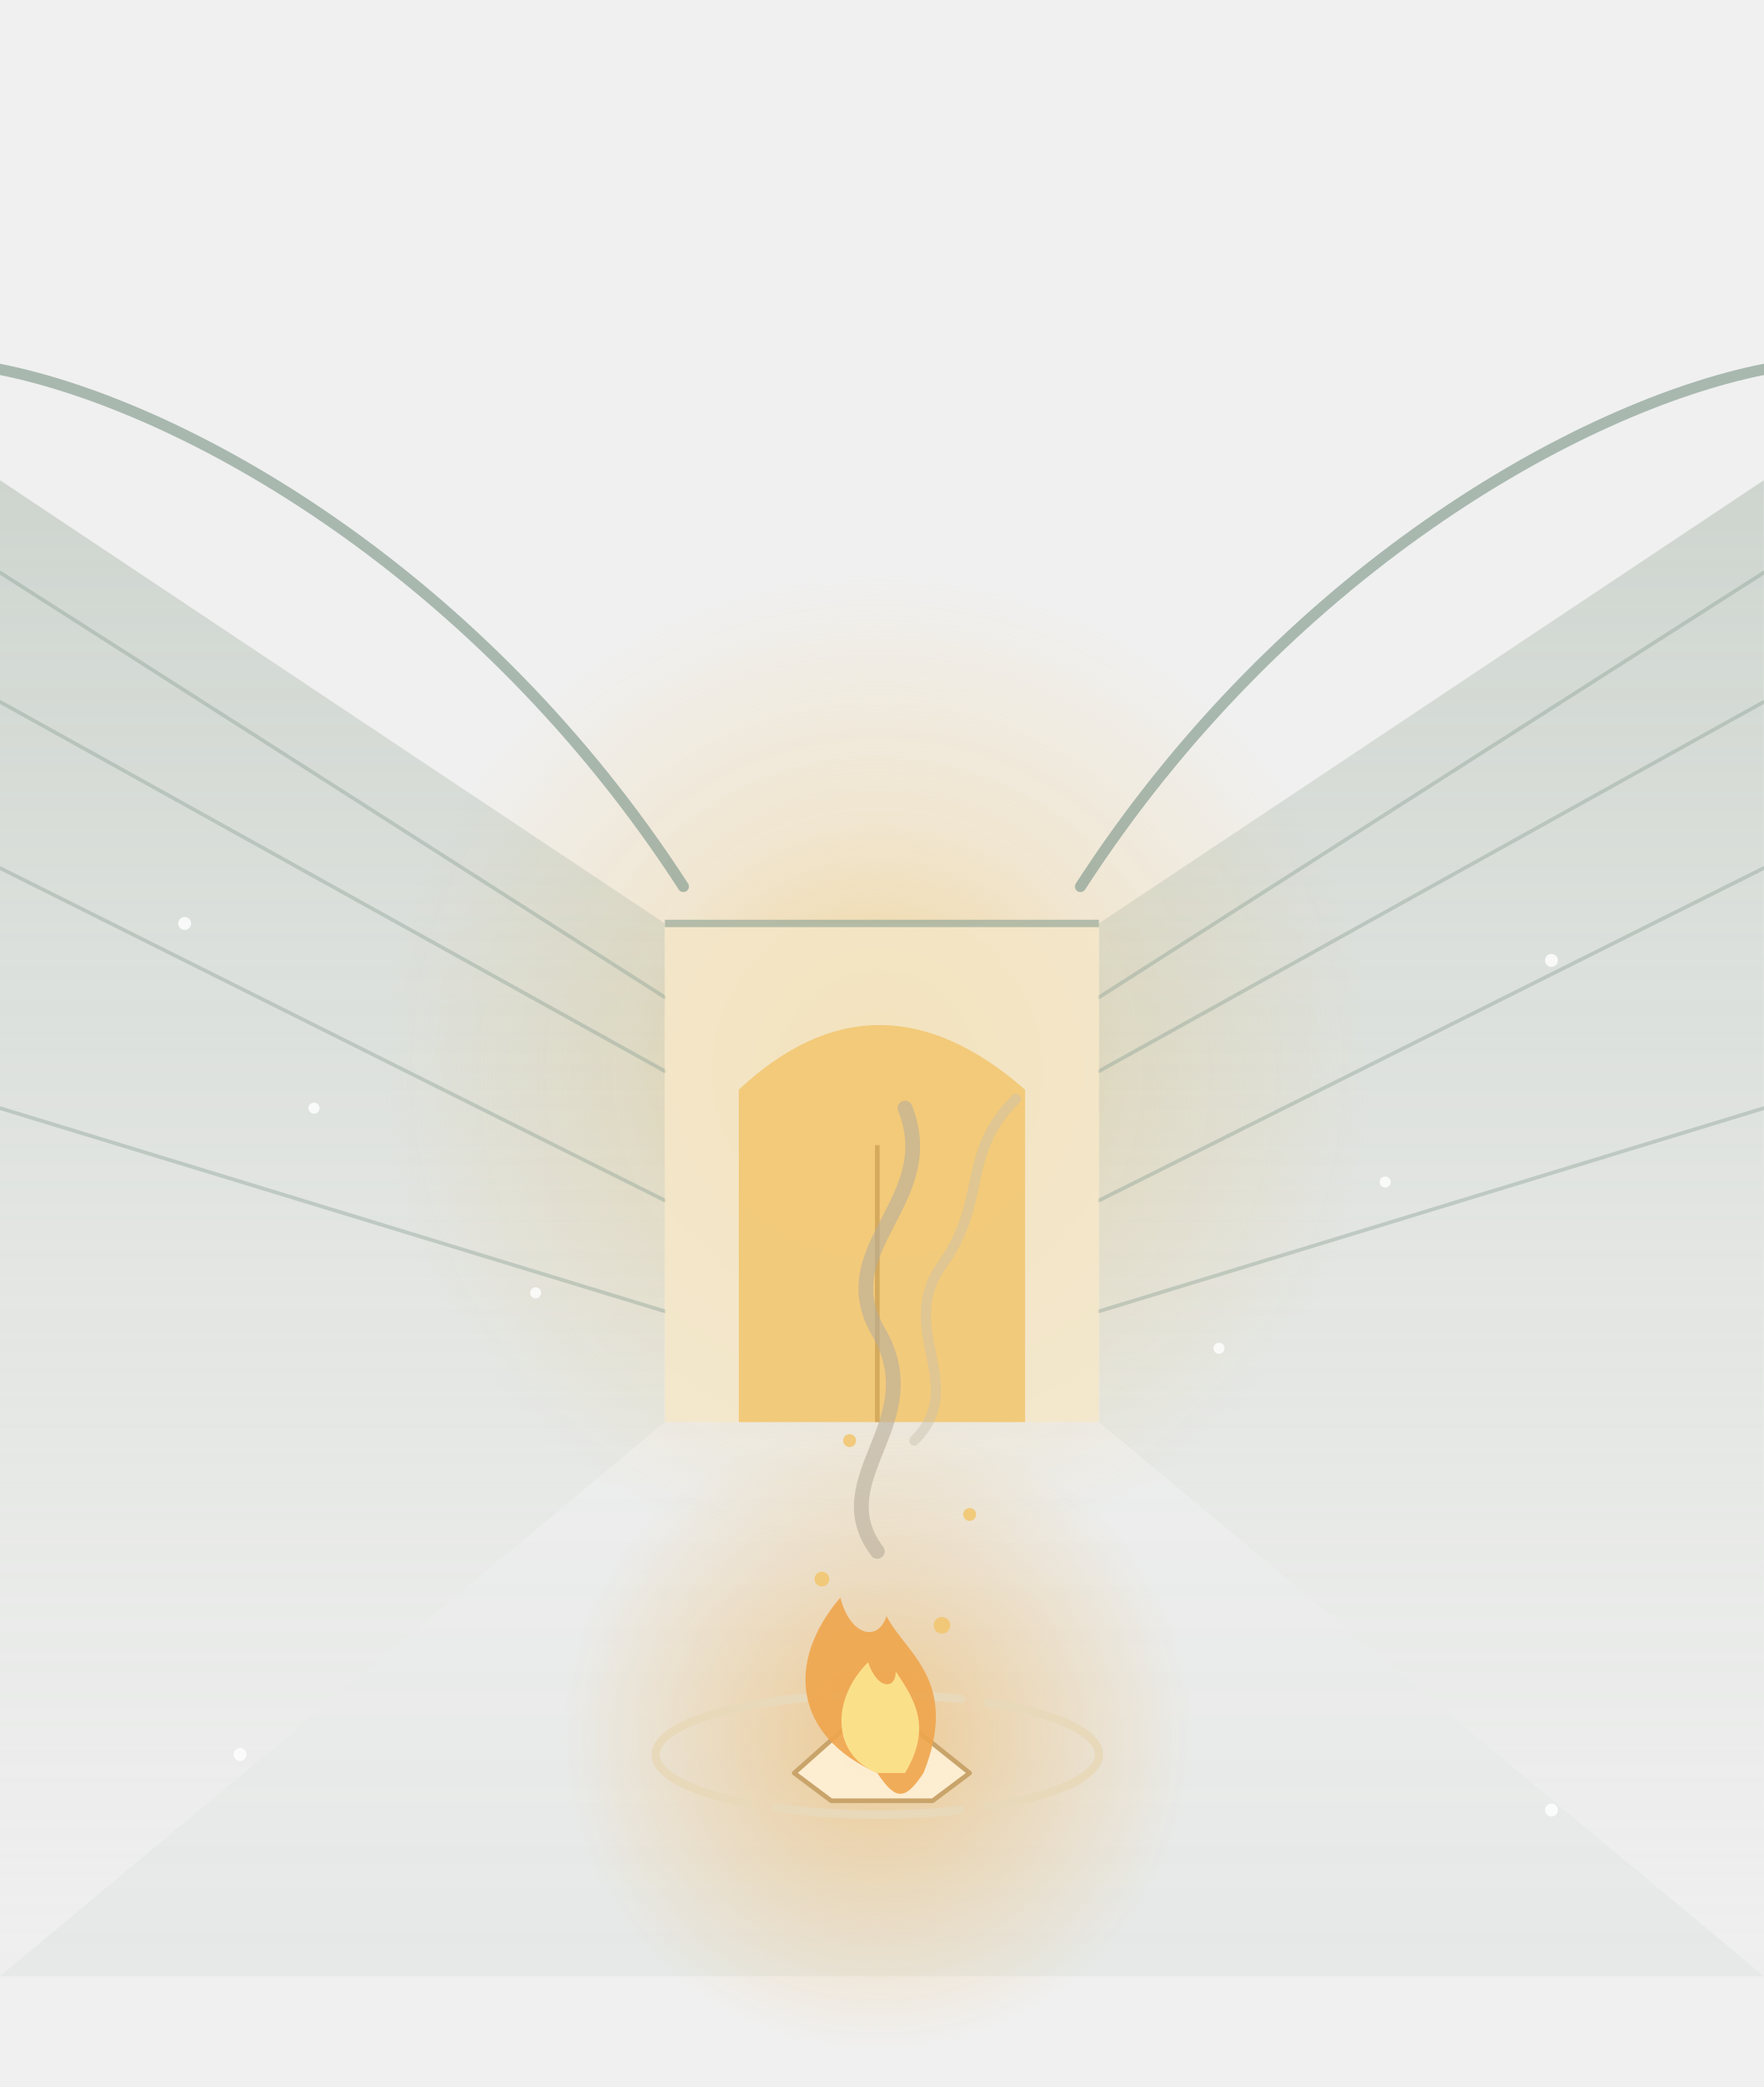
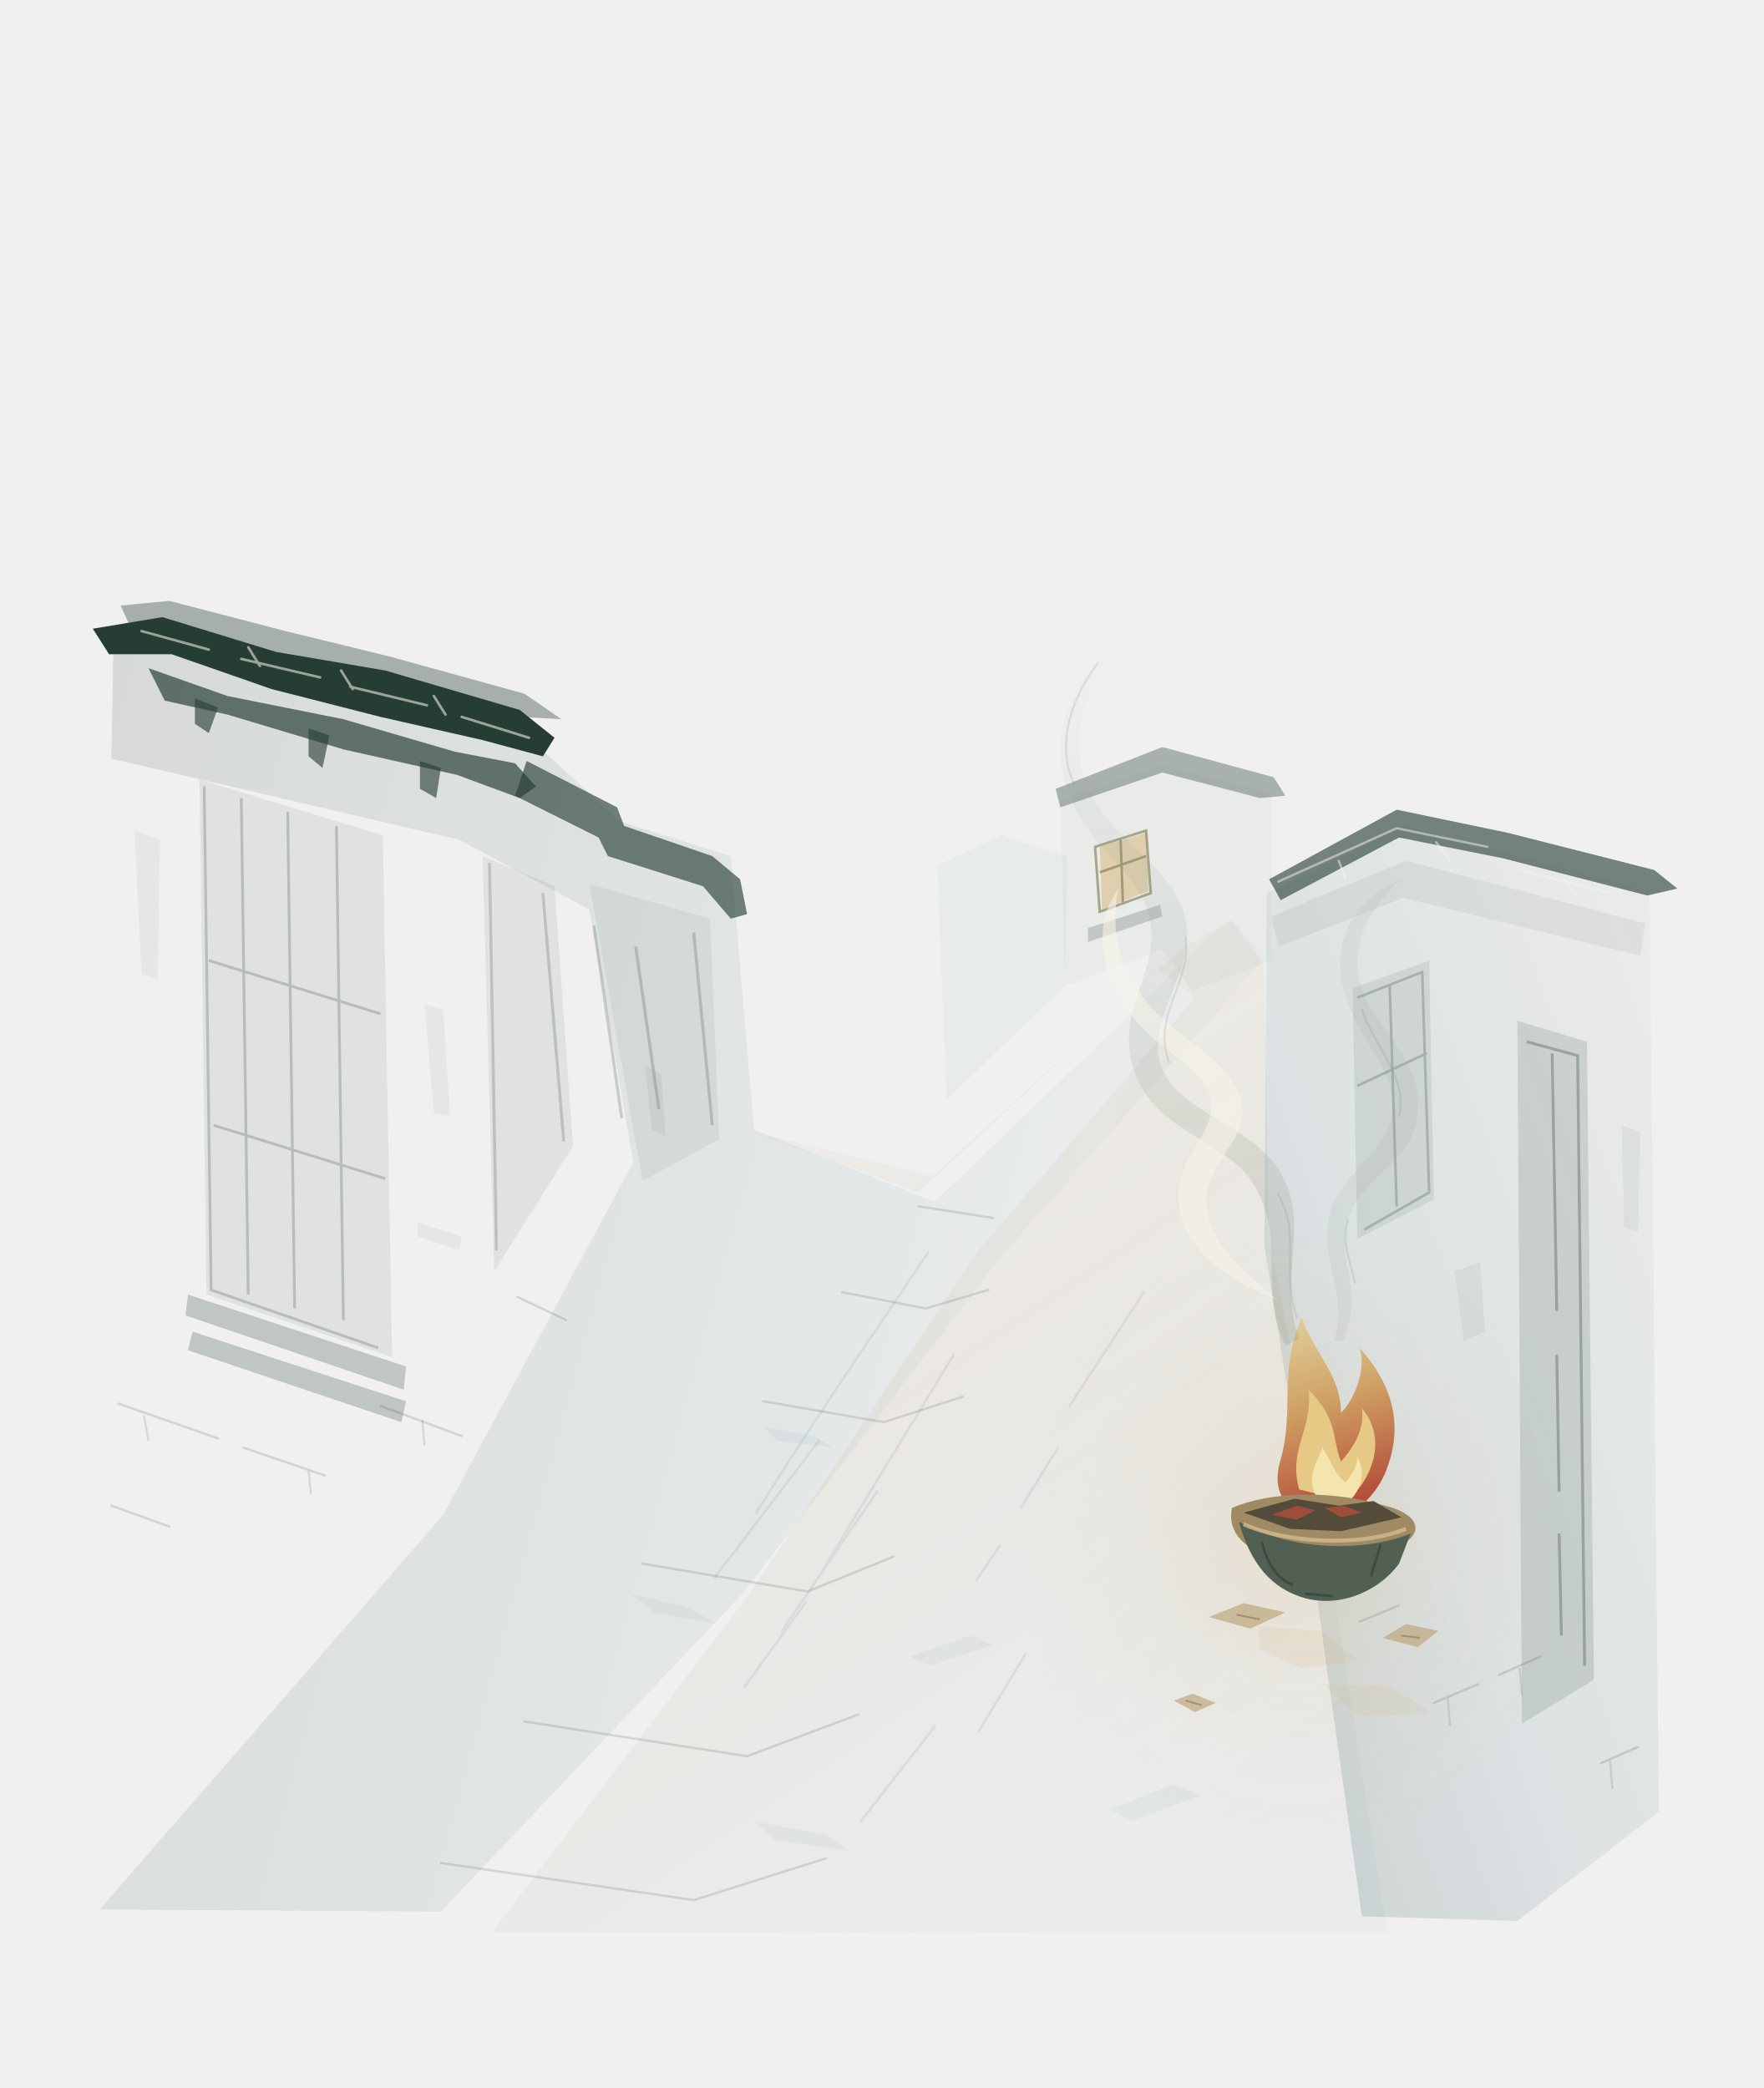
- <svg xmlns="http://www.w3.org/2000/svg" viewBox="0 0 191 226" role="img" aria-labelledby="title desc">
+ <svg xmlns="http://www.w3.org/2000/svg" viewBox="0 0 760 900" role="img" aria-labelledby="cc-title cc-desc">
  <defs>
-     <radialGradient id="cc-end">
-       <stop stop-color="#f2c66d" stop-opacity="0.7" />
-       <stop offset=".5" stop-color="#f2c66d" stop-opacity="0.25" />
-       <stop offset="1" stop-color="#f2c66d" stop-opacity="0" />
+     <linearGradient id="cc-left" x1="0" y1="0" x2="1" y2=".3">
+       <stop stop-color="#263D34" stop-opacity=".13" />
+       <stop offset=".7" stop-color="#326B75" stop-opacity=".07" />
+       <stop offset="1" stop-color="#326B75" stop-opacity=".015" />
+     </linearGradient>
+     <linearGradient id="cc-right" x1="1" y1="0" x2="0" y2="1">
+       <stop stop-color="#6F8F76" stop-opacity=".045" />
+       <stop offset=".6" stop-color="#326B75" stop-opacity=".11" />
+       <stop offset="1" stop-color="#263D34" stop-opacity=".18" />
+     </linearGradient>
+     <linearGradient id="cc-floor" x1="0" y1="0" x2=".6" y2="1">
+       <stop stop-color="#B59255" stop-opacity=".025" />
+       <stop offset=".55" stop-color="#B59255" stop-opacity=".085" />
+       <stop offset="1" stop-color="#326B75" stop-opacity=".03" />
+     </linearGradient>
+     <linearGradient id="cc-smoke" x1="0" y1="0" x2="0" y2="1">
+       <stop stop-color="#6F8F76" stop-opacity="0" />
+       <stop offset=".45" stop-color="#738C82" stop-opacity=".12" />
+       <stop offset="1" stop-color="#8D8B70" stop-opacity=".23" />
+     </linearGradient>
+     <linearGradient id="cc-fire" x1="0" y1="0" x2=".2" y2="1">
+       <stop stop-color="#E4CA85" stop-opacity=".75" />
+       <stop offset=".48" stop-color="#CE9C5B" stop-opacity=".94" />
+       <stop offset="1" stop-color="#B44D3B" />
+     </linearGradient>
+     <radialGradient id="cc-glow">
+       <stop stop-color="#D8B271" stop-opacity=".23" />
+       <stop offset=".5" stop-color="#D8B271" stop-opacity=".075" />
+       <stop offset="1" stop-color="#D8B271" stop-opacity="0" />
    </radialGradient>
-     <radialGradient id="cc-fire">
-       <stop stop-color="#f0b45a" stop-opacity="0.6" />
-       <stop offset="1" stop-color="#f0b45a" stop-opacity="0" />
-     </radialGradient>
-     <linearGradient id="cc-floor" x1="0" y1="0" x2="0" y2="1">
-       <stop stop-color="#a8b9ad" stop-opacity="0.05" />
-       <stop offset="1" stop-color="#8da99b" stop-opacity="0.1" />
-     </linearGradient>
-     <linearGradient id="cc-wall" x1="0" y1="0" x2="0" y2="1">
-       <stop stop-color="#8da18f" stop-opacity="0.34" />
-       <stop offset="1" stop-color="#b9c6b8" stop-opacity="0.03" />
-     </linearGradient>
  </defs>
-   <circle cx="95" cy="116" r="54" fill="url(#cc-end)" />
-   <path d="M0 52L72 100V154L0 214Z" fill="url(#cc-wall)" />
-   <path d="M191 52L119 100V154L191 214Z" fill="url(#cc-wall)" />
-   <path d="M72 154L0 214H191L119 154Z" fill="url(#cc-floor)" />
-   <g fill="none" stroke="#8aa093" stroke-linecap="round" stroke-linejoin="round" stroke-opacity=".7">
-     <path d="M0 40C20 44 52 62 74 96M191 40C171 44 139 62 117 96" stroke-width="1.2" />
-     <path d="M0 62L72 108M0 76L72 116M0 94L72 130M0 120L72 142M191 62L119 108M191 76L119 116M191 94L119 130M191 120L119 142" stroke-width=".4" stroke-opacity=".4" />
-   </g>
-   <path d="M72 100h47v54H72Z" fill="#f4e6c6" fill-opacity=".8" />
-   <path d="M80 154v-36q15-14 31 0v36Z" fill="#f2c66d" fill-opacity=".85" />
-   <path d="M95 154v-30" stroke="#b98a3e" stroke-opacity=".5" stroke-width=".5" />
-   <path d="M72 100h47" stroke="#8aa093" stroke-opacity=".6" stroke-width=".8" />
-   <circle cx="95" cy="188" r="34" fill="url(#cc-fire)" />
-   <ellipse cx="95" cy="190" rx="24" ry="6.5" fill="none" stroke="#e8d9bb" stroke-width=".9" stroke-dasharray="14 3 20 3 30 3" stroke-linecap="round" />
-   <path d="M86 192l9-8 10 8-4 3H90Z" fill="#fff1d6" fill-opacity=".9" stroke="#c9a46a" stroke-width=".5" stroke-linejoin="round" />
-   <path d="M95 192c-9-4-10-12-4-19 1 4 4 5 5 2 2 4 8 7 4 17-2 3-3 3-5 0Z" fill="#f0a64d" fill-opacity=".9" />
-   <path d="M95 192c-5-2-5-8-1-12 1 3 3 3 3 1 2 3 4 6 1 11Z" fill="#fbe08a" />
-   <path d="M95 168c-6-8 6-14 0-24-5-9 7-14 3-24" fill="none" stroke="#b7ad9c" stroke-opacity=".6" stroke-width="1.6" stroke-linecap="round" />
-   <path d="M99 156c6-6-2-12 3-19s2-12 8-18" fill="none" stroke="#c9c1b0" stroke-opacity=".45" stroke-width="1.1" stroke-linecap="round" />
-   <g fill="#f2c66d" fill-opacity=".85">
-     <circle cx="102" cy="176" r=".9" />
-     <circle cx="89" cy="171" r=".8" />
-     <circle cx="105" cy="164" r=".7" />
-     <circle cx="92" cy="156" r=".7" />
-   </g>
-   <g fill="#ffffff" fill-opacity=".8">
-     <circle cx="20" cy="100" r=".7" />
-     <circle cx="34" cy="120" r=".6" />
-     <circle cx="58" cy="140" r=".6" />
-     <circle cx="168" cy="104" r=".7" />
-     <circle cx="150" cy="128" r=".6" />
-     <circle cx="132" cy="146" r=".6" />
-     <circle cx="26" cy="190" r=".7" />
-     <circle cx="168" cy="196" r=".7" />
-   </g>
+   <path d="M49 274 227 317 267 354 315 369 325 487 403 518 511 414 530 396 546 412 432 541 320 687 190 824 43 823 191 653 273 501 254 392 198 362 48 327Z" fill="url(#cc-left)" />
+   <path d="M254 381 306 396 310 491 277 509Z" fill="#263D34" opacity=".07" />
+   <path d="M325 488 396 514 499 418 515 430 421 540 323 687 212 833 598 833 580 719 565 625 547 534 545 416 531 397 510 408 402 507Z" fill="url(#cc-floor)" />
+   <path d="M546 385 605 356 711 384 715 781 654 828 587 826 572 720 559 624 545 537Z" fill="url(#cc-right)" />
+   <path d="M548 395 606 371 709 398 707 412 605 387 551 408Z" fill="#263D34" opacity=".07" />
+   <path d="M457 345 501 330 548 342 548 414 514 427 501 409 459 425Z" fill="#6F8F76" opacity=".055" />
+   <path d="M404 373 432 360 460 369 459 425 408 474Z" fill="#326B75" opacity=".045" />
+   <path d="M40 271 70 266 119 281 166 289 224 306 239 318 234 326 208 319 164 309 117 297 74 282 47 282Z" fill="#263D34" />
+   <path d="M52 261 73 259 123 272 168 283 226 299 242 310 224 309 167 293 121 285 74 269 56 270Z" fill="#263D34" opacity=".36" />
+   <path d="M64 288 98 300 148 310 196 324 222 329 231 339 224 344 197 334 148 323 98 308 71 302Z" fill="#263D34" opacity=".68" />
+   <path d="M84 301 84 312 90 316 94 305M133 314 133 326 139 331 142 317M181 328 181 340 188 344 190 331" fill="#263D34" opacity=".62" />
+   <path d="M61 272 90 280M104 284 138 292M151 296 184 304M199 309 228 318M107 279l5 8M147 289l5 8M187 300l5 8" fill="none" stroke="#F7F3E8" stroke-width="1.1" stroke-linecap="round" opacity=".57" />
+   <path d="M227 328l 39 20 3 8 38 13 12 10 3 15-7 2-12-14-41-13-4-8-36-18Z" fill="#263D34" opacity=".64" />
+   <path d="M455 340l 46-18 48 13 5 8-11 1-42-11-44 15Z" fill="#263D34" opacity=".35" />
+   <path d="M547 379l 55-30 48 10 63 16 10 8-13 3-62-16-45-9-51 27Z" fill="#263D34" opacity=".61" />
+   <path d="M551 380l 51-23 39 8M655 375l 39 10M577 371l 3 8M619 363l 6 8M674 379l 6 7" fill="none" stroke="#F7F3E8" stroke-width="1" stroke-linecap="round" opacity=".49" />
+   <path d="M86 336l 3 222 80 27-4-225Z" fill="#263D34" opacity=".08" />
+   <path d="M88 339l 3 217 72 25M104 344l 3 214M124 350l 3 214M145 356l 3 213M90 414l 74 23M92 485l 74 23" fill="none" stroke="#263D34" stroke-width="1.2" opacity=".22" />
+   <path d="M81 558l 94 31-1 10-94-32ZM83 574l 92 30-2 9-92-31Z" fill="#263D34" opacity=".24" />
+   <path d="M208 369l 31 13 8 112-34 54Z" fill="#263D34" opacity=".08" />
+   <path d="M211 372l 3 167M234 385l 9 107M256 399l 12 83M274 408l 10 70M299 402l 8 83" fill="none" stroke="#263D34" stroke-width="1.3" opacity=".2" />
+   <path d="M583 426l 33-12 2 103-33 17Z" fill="#263D34" opacity=".095" />
+   <path d="M585 430l 28-11 3 95-28 16M599 425l 3 95M585 468l 30-14" fill="none" stroke="#263D34" stroke-width="1.1" opacity=".24" />
+   <path d="M654 440l 30 9 3 275-31 19Z" fill="#263D34" opacity=".14" />
+   <path d="M658 449l 22 6 3 263M669 454l 2 111M671 584l 1 59M672 661l 1 44" fill="none" stroke="#263D34" stroke-width="1.25" opacity=".3" />
+   <path d="M58 358l 11 4-1 60-7-2ZM183 433l 8 2 3 46-7-1ZM180 527l 19 6-1 6-18-6ZM278 459l 7 4 2 27-6-3ZM627 548l 11-4 2 30-9 4ZM699 485l 8 3-1 43-6-2Z" fill="#263D34" opacity=".055" />
+   <path d="M51 605l 43 15M105 624l 35 12M164 606l 35 13M223 559l 21 10M48 649l 25 9M618 734l 19-8M646 722l 18-8M586 699l 17-7M690 760l 16-7" fill="none" stroke="#263D34" stroke-width="1" opacity=".16" stroke-linecap="round" />
+   <path d="M62 610l 2 11M133 634l 1 10M182 612l 1 11M624 732l 1 12M655 719l 1 12M694 759l 1 12" fill="none" stroke="#263D34" stroke-width=".9" opacity=".13" />
+   <path d="M474 365l 20-6 1 25-20 8Z" fill="#D6B77B" opacity=".54" />
+   <path d="M472 365l 22-7 2 27-22 8ZM483 362l 1 27M474 376l 20-7" fill="none" stroke="#7F7A54" stroke-width="1.1" opacity=".62" />
+   <path d="M469 400l 31-10 1 5-32 11Z" fill="#263D34" opacity=".21" />
+   <ellipse cx="558" cy="664" rx="122" ry="136" fill="url(#cc-glow)" />
+   <path d="M552 629C558 608 551 591 561 568 567 584 578 593 578 609 584 603 589 590 586 581 603 600 604 618 597 635 590 651 573 661 558 651 551 646 549 639 552 629Z" fill="url(#cc-fire)" />
+   <path d="M560 642C555 625 566 616 564 599 577 612 574 620 578 630 585 622 588 615 587 607 599 621 590 640 580 647Z" fill="#E5C985" />
+   <path d="M568 646C562 637 568 630 570 624 575 632 575 635 580 639 583 635 585 632 585 628 591 638 582 650 575 650Z" fill="#F4E4AD" />
+   <path d="M531 650C547 643 573 642 597 649 609 652 613 658 608 663 599 672 566 678 543 669 535 666 529 659 531 650Z" fill="#A08A63" />
+   <path d="M534 656C539 674 548 685 563 689 579 693 595 685 603 674L608 661C591 668 560 670 534 656Z" fill="#526054" />
+   <path d="M536 657C554 665 586 667 606 659" fill="none" stroke="#D8C295" stroke-width="1.7" opacity=".7" />
+   <path d="M544 665C546 674 551 681 557 683M595 666 591 679M563 687l11 1" fill="none" stroke="#263D34" stroke-width="1.1" stroke-linecap="round" opacity=".55" />
+   <path d="M536 652l 22-6 19 3 15-2 12 7-26 6-22-1Z" fill="#544C3B" />
+   <path d="M548 653l 11-4 8 2-8 4ZM571 650l 8-1 8 3-9 2Z" fill="#B44D3B" opacity=".78" />
+   <path d="M521 697l 15-6 18 4-15 7ZM596 706l 10-6 14 3-9 7ZM506 733l 8-3 10 4-9 4Z" fill="#BDA67B" opacity=".68" />
+   <path d="M533 696l 10 2M604 705l 8 1M511 733l 7 2" fill="none" stroke="#8B704A" stroke-width=".8" opacity=".55" />
+   <path d="M542 701l 27 2 17 13-25 3-18-8ZM570 726l 29 1 18 11-31 2Z" fill="#CAA76B" opacity=".12" />
+   <path d="M560 577C550 550 566 527 551 504 538 484 506 479 500 458 494 435 520 415 509 390 501 371 477 360 469 339 458 314 473 290 483 274 464 291 451 315 460 340 468 366 494 377 496 399 499 420 480 437 489 462 498 488 529 492 540 510 555 534 542 556 554 580Z" fill="url(#cc-smoke)" />
+   <path d="M579 578C589 554 574 542 582 523 589 506 610 499 611 480 614 456 591 443 586 423 582 405 592 390 604 379 582 388 574 408 579 426 585 449 603 462 600 480 598 497 577 506 573 524 569 544 581 558 575 578Z" fill="#839289" opacity=".10" />
+   <path d="M550 560C534 546 519 534 520 516 522 497 541 490 534 472 529 456 504 446 492 429 481 414 479 399 482 383 471 399 474 417 486 435 497 453 520 459 522 475 524 488 507 499 508 517 509 538 528 551 550 560Z" fill="#F7F3E8" opacity=".58" />
+   <path d="M559 568C552 547 561 533 551 515M504 458C496 438 514 423 511 404M463 338C454 319 464 298 473 286M584 553C582 543 578 536 581 526M603 481C607 464 592 451 587 435" fill="none" stroke="#74877D" stroke-width=".9" stroke-linecap="round" opacity=".17" />
+   <path d="M396 520l 32 5M363 557l 36 7 27-8M329 604l 52 9 34-11M277 674l 71 12 37-15M226 742l 96 15 48-18M190 803l 109 16 57-18" fill="none" stroke="#263D34" stroke-width="1" stroke-linecap="round" opacity=".15" />
+   <path d="M400 540C371 583 349 615 326 652M308 680l45-59M321 727l26-36M411 584C388 622 370 651 354 678M337 703l41-60M371 785l32-41M461 606l32-49M440 650l16-26M421 681l10-15M422 746l20-33" fill="none" stroke="#326B75" stroke-width="1.1" stroke-linecap="round" opacity=".1" />
+   <path d="M329 615l 22 4 8 5-24-3ZM272 687l 25 6 12 7-27-5ZM392 714l 26-9 10 4-27 9ZM325 785l 31 6 11 7-33-5ZM478 780l 28-11 11 5-29 11Z" fill="#326B75" opacity=".055" />
</svg>
